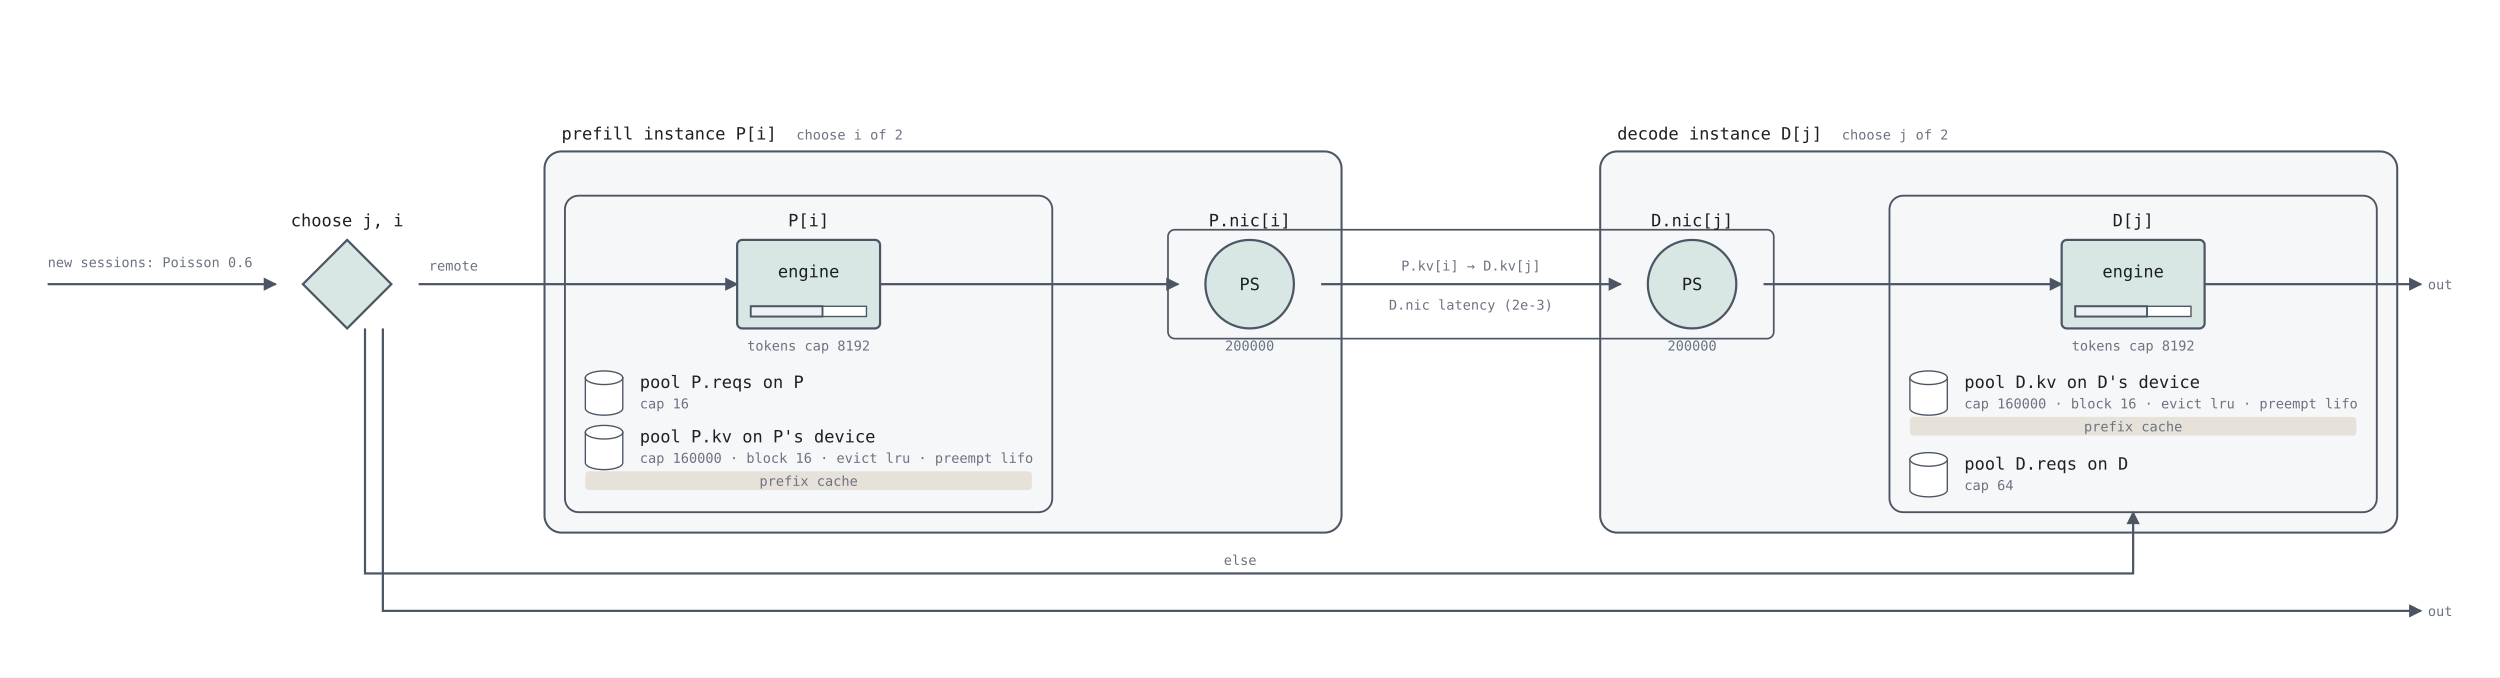
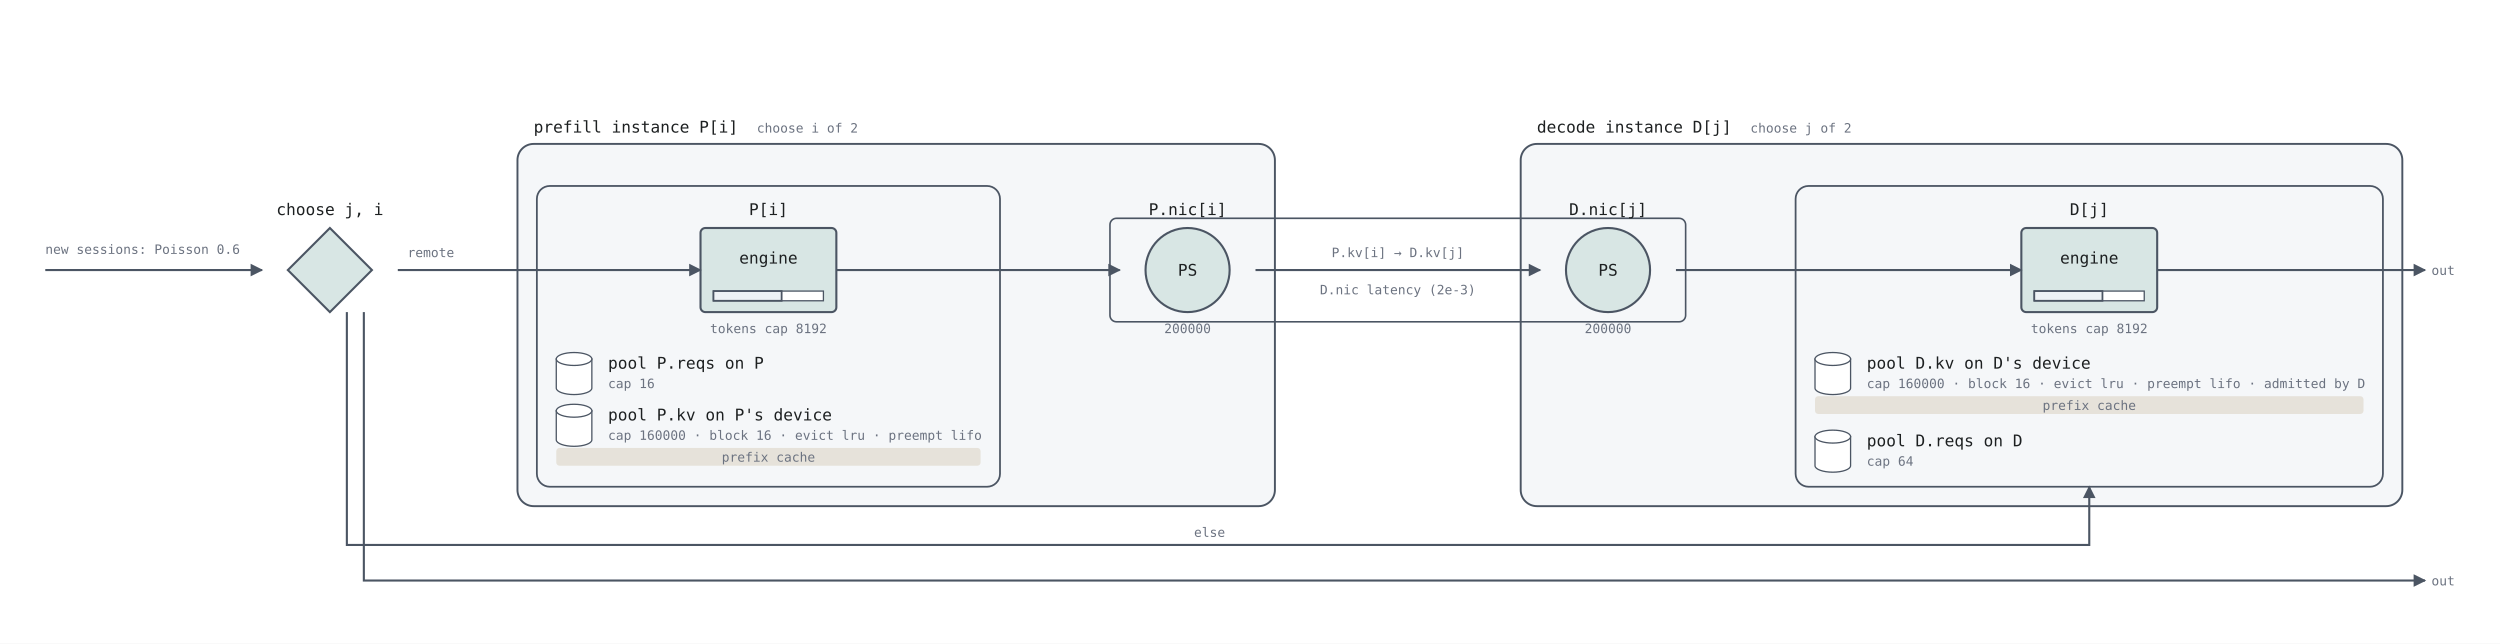
- <svg xmlns="http://www.w3.org/2000/svg" width="1469.2" height="398" viewBox="0 0 1469.2 398" role="img">
+ <svg xmlns="http://www.w3.org/2000/svg" width="1546" height="398" viewBox="0 0 1546 398" role="img">
  <style>
  text { font-family: ui-monospace, "SF Mono", Menlo, Consolas, monospace; }
  @media (prefers-color-scheme: dark) {
    text { fill: #e8e6e3; } text.dim { fill: #9aa4b2; }
    .bg { fill:#14171a }
    .solid { fill:#232a31;stroke:#b6bfcc }
    .cached { fill:#33302a }
    .instance { fill:#1a1f24;stroke:#b6bfcc }
    .frame { stroke:#b6bfcc }
    .enclosure { stroke:#9aa4b2 }
    .station { fill:#26403d;stroke:#b6bfcc }
    .cell { fill:#14171a;stroke:#b6bfcc }
    .rail { stroke:#b6bfcc }
    .flow { stroke:#b6bfcc }
    .back { stroke:#b6bfcc }
    .relation { stroke:#9aa4b2 }
  }
</style>
  <defs>
    <marker id="a" viewBox="0 0 10 10" refX="9" refY="5" markerWidth="6" markerHeight="6" orient="auto-start-reverse">
      <path d="M0 0 L10 5 L0 10 z" fill="context-stroke" />
    </marker>
  </defs>
-   <rect class="bg" fill="#ffffff" x="0" y="0" width="1469.2" height="398" />
-   <rect class="instance" fill="#f5f7f9" stroke="#4b5563" stroke-width="1.2" x="940.4" y="89" width="468.4" height="224" rx="10" />
+   <rect class="bg" fill="#ffffff" x="0" y="0" width="1546" height="398" />
+   <rect class="instance" fill="#f5f7f9" stroke="#4b5563" stroke-width="1.2" x="940.4" y="89" width="545.2" height="224" rx="10" />
  <rect class="instance" fill="#f5f7f9" stroke="#4b5563" stroke-width="1.2" x="320" y="89" width="468.4" height="224" rx="10" />
  <rect class="rail" fill="none" stroke="#4b5563" stroke-width="1" x="686.4" y="135" width="356" height="64" rx="4" />
  <path class="flow" fill="none" stroke="#4b5563" stroke-width="1.3" d="M776.4 167 L952.4 167" marker-end="url(#a)" />
  <text x="864.4" y="159" text-anchor="middle" font-size="8" fill="#6b7280" class="dim">P.kv[i] → D.kv[j]</text>
  <text x="864.4" y="182" text-anchor="middle" font-size="8" fill="#6b7280" class="dim">D.nic latency (2e-3)</text>
  <rect class="frame" fill="none" stroke="#4b5563" stroke-width="1.1" x="332" y="115" width="286.4" height="186" rx="8" />
  <path class="cell" fill="#ffffff" stroke="#4b5563" stroke-width=".8" d="M 344 222 L 344 240 A 11 4 0 0 0 366 240 L 366 222 Z" />
  <ellipse class="cell" fill="#ffffff" stroke="#4b5563" stroke-width=".8" cx="355" cy="222" rx="11" ry="4" />
  <text x="376" y="228" text-anchor="start" font-size="10" fill="#1d2021">pool P.reqs on P</text>
  <text x="376" y="240" text-anchor="start" font-size="8" fill="#6b7280" class="dim">cap 16</text>
  <path class="cell" fill="#ffffff" stroke="#4b5563" stroke-width=".8" d="M 344 254 L 344 272 A 11 4 0 0 0 366 272 L 366 254 Z" />
  <ellipse class="cell" fill="#ffffff" stroke="#4b5563" stroke-width=".8" cx="355" cy="254" rx="11" ry="4" />
  <text x="376" y="260" text-anchor="start" font-size="10" fill="#1d2021">pool P.kv on P's device</text>
  <text x="376" y="272" text-anchor="start" font-size="8" fill="#6b7280" class="dim">cap 160000 · block 16 · evict lru · preempt lifo</text>
  <rect class="cached" fill="#e6e2da" stroke="none" x="344" y="277" width="262.4" height="11" rx="2" />
  <text x="475.2" y="285.5" text-anchor="middle" font-size="8" fill="#6b7280" class="dim">prefix cache</text>
-   <rect class="frame" fill="none" stroke="#4b5563" stroke-width="1.1" x="1110.4" y="115" width="286.4" height="186" rx="8" />
+   <rect class="frame" fill="none" stroke="#4b5563" stroke-width="1.1" x="1110.4" y="115" width="363.2" height="186" rx="8" />
  <path class="cell" fill="#ffffff" stroke="#4b5563" stroke-width=".8" d="M 1122.4 222 L 1122.4 240 A 11 4 0 0 0 1144.4 240 L 1144.4 222 Z" />
  <ellipse class="cell" fill="#ffffff" stroke="#4b5563" stroke-width=".8" cx="1133.4" cy="222" rx="11" ry="4" />
  <text x="1154.4" y="228" text-anchor="start" font-size="10" fill="#1d2021">pool D.kv on D's device</text>
-   <text x="1154.4" y="240" text-anchor="start" font-size="8" fill="#6b7280" class="dim">cap 160000 · block 16 · evict lru · preempt lifo</text>
-   <rect class="cached" fill="#e6e2da" stroke="none" x="1122.4" y="245" width="262.4" height="11" rx="2" />
-   <text x="1253.6" y="253.5" text-anchor="middle" font-size="8" fill="#6b7280" class="dim">prefix cache</text>
+   <text x="1154.4" y="240" text-anchor="start" font-size="8" fill="#6b7280" class="dim">cap 160000 · block 16 · evict lru · preempt lifo · admitted by D</text>
+   <rect class="cached" fill="#e6e2da" stroke="none" x="1122.4" y="245" width="339.2" height="11" rx="2" />
+   <text x="1292" y="253.5" text-anchor="middle" font-size="8" fill="#6b7280" class="dim">prefix cache</text>
  <path class="cell" fill="#ffffff" stroke="#4b5563" stroke-width=".8" d="M 1122.4 270 L 1122.4 288 A 11 4 0 0 0 1144.4 288 L 1144.4 270 Z" />
  <ellipse class="cell" fill="#ffffff" stroke="#4b5563" stroke-width=".8" cx="1133.4" cy="270" rx="11" ry="4" />
  <text x="1154.4" y="276" text-anchor="start" font-size="10" fill="#1d2021">pool D.reqs on D</text>
  <text x="1154.4" y="288" text-anchor="start" font-size="8" fill="#6b7280" class="dim">cap 64</text>
  <polygon class="station" fill="#d8e6e4" stroke="#4b5563" stroke-width="1.3" points="204,141 230,167 204,193 178,167" />
  <text x="204" y="133" text-anchor="middle" font-size="10" fill="#1d2021">choose j, i</text>
  <rect class="station" fill="#d8e6e4" stroke="#4b5563" stroke-width="1.3" x="433.2" y="141" width="84" height="52" rx="3" />
  <rect class="cell" fill="#ffffff" stroke="#4b5563" stroke-width=".8" x="441.2" y="180" width="68" height="6" />
  <rect class="solid" fill="#eef2f5" stroke="#4b5563" stroke-width="1.1" x="441.2" y="180" width="42.16" height="6" />
  <text x="475.2" y="163" text-anchor="middle" font-size="10" fill="#1d2021">engine</text>
  <text x="475.2" y="133" text-anchor="middle" font-size="10" fill="#1d2021">P[i]</text>
  <text x="475.2" y="206" text-anchor="middle" font-size="8" fill="#6b7280" class="dim">tokens cap 8192</text>
  <circle class="station" fill="#d8e6e4" stroke="#4b5563" stroke-width="1.3" cx="734.4" cy="167" r="26" />
  <text x="734.4" y="170.5" text-anchor="middle" font-size="10" fill="#1d2021">PS</text>
  <text x="734.4" y="133" text-anchor="middle" font-size="10" fill="#1d2021">P.nic[i]</text>
  <text x="734.4" y="206" text-anchor="middle" font-size="8" fill="#6b7280" class="dim">200000</text>
  <circle class="station" fill="#d8e6e4" stroke="#4b5563" stroke-width="1.3" cx="994.4" cy="167" r="26" />
  <text x="994.4" y="170.5" text-anchor="middle" font-size="10" fill="#1d2021">PS</text>
  <text x="994.4" y="133" text-anchor="middle" font-size="10" fill="#1d2021">D.nic[j]</text>
  <text x="994.4" y="206" text-anchor="middle" font-size="8" fill="#6b7280" class="dim">200000</text>
-   <rect class="station" fill="#d8e6e4" stroke="#4b5563" stroke-width="1.3" x="1211.6" y="141" width="84" height="52" rx="3" />
-   <rect class="cell" fill="#ffffff" stroke="#4b5563" stroke-width=".8" x="1219.6" y="180" width="68" height="6" />
-   <rect class="solid" fill="#eef2f5" stroke="#4b5563" stroke-width="1.1" x="1219.6" y="180" width="42.16" height="6" />
-   <text x="1253.6" y="163" text-anchor="middle" font-size="10" fill="#1d2021">engine</text>
-   <text x="1253.6" y="133" text-anchor="middle" font-size="10" fill="#1d2021">D[j]</text>
-   <text x="1253.6" y="206" text-anchor="middle" font-size="8" fill="#6b7280" class="dim">tokens cap 8192</text>
+   <rect class="station" fill="#d8e6e4" stroke="#4b5563" stroke-width="1.3" x="1250" y="141" width="84" height="52" rx="3" />
+   <rect class="cell" fill="#ffffff" stroke="#4b5563" stroke-width=".8" x="1258" y="180" width="68" height="6" />
+   <rect class="solid" fill="#eef2f5" stroke="#4b5563" stroke-width="1.1" x="1258" y="180" width="42.16" height="6" />
+   <text x="1292" y="163" text-anchor="middle" font-size="10" fill="#1d2021">engine</text>
+   <text x="1292" y="133" text-anchor="middle" font-size="10" fill="#1d2021">D[j]</text>
+   <text x="1292" y="206" text-anchor="middle" font-size="8" fill="#6b7280" class="dim">tokens cap 8192</text>
  <text x="330" y="82" text-anchor="start" font-size="10" fill="#1d2021">prefill instance P[i]</text>
  <text x="468" y="82" text-anchor="start" font-size="8" fill="#6b7280" class="dim">choose i of 2</text>
  <text x="950.4" y="82" text-anchor="start" font-size="10" fill="#1d2021">decode instance D[j]</text>
  <text x="1082.4" y="82" text-anchor="start" font-size="8" fill="#6b7280" class="dim">choose j of 2</text>
  <path class="flow" fill="none" stroke="#4b5563" stroke-width="1.3" d="M28 167 L162 167" marker-end="url(#a)" />
  <text x="28" y="157" text-anchor="start" font-size="8" fill="#6b7280" class="dim">new sessions: Poisson 0.6</text>
  <path class="flow" fill="none" stroke="#4b5563" stroke-width="1.3" d="M246 167 L433.2 167" marker-end="url(#a)" />
  <text x="252" y="159" text-anchor="start" font-size="8" fill="#6b7280" class="dim">remote</text>
  <path class="flow" fill="none" stroke="#4b5563" stroke-width="1.3" d="M517.2 167 L692.4 167" marker-end="url(#a)" />
-   <path class="flow" fill="none" stroke="#4b5563" stroke-width="1.3" d="M1036.4 167 L1211.6 167" marker-end="url(#a)" />
-   <path class="flow" fill="none" stroke="#4b5563" stroke-width="1.3" d="M214.5 193 L214.5 337 L1253.6 337 L1253.6 301" marker-end="url(#a)" />
-   <text x="728.8" y="332" text-anchor="middle" font-size="8" fill="#6b7280" class="dim">else</text>
-   <path class="flow" fill="none" stroke="#4b5563" stroke-width="1.3" d="M1295.6 167 L1422.8 167" marker-end="url(#a)" />
-   <text x="1426.8" y="170" text-anchor="start" font-size="8" fill="#6b7280" class="dim">out</text>
-   <path class="flow" fill="none" stroke="#4b5563" stroke-width="1.3" d="M225 193 L225 359 L1422.8 359" marker-end="url(#a)" />
-   <text x="1426.8" y="362" text-anchor="start" font-size="8" fill="#6b7280" class="dim">out</text>
+   <path class="flow" fill="none" stroke="#4b5563" stroke-width="1.3" d="M1036.4 167 L1250 167" marker-end="url(#a)" />
+   <path class="flow" fill="none" stroke="#4b5563" stroke-width="1.3" d="M214.5 193 L214.5 337 L1292 337 L1292 301" marker-end="url(#a)" />
+   <text x="748" y="332" text-anchor="middle" font-size="8" fill="#6b7280" class="dim">else</text>
+   <path class="flow" fill="none" stroke="#4b5563" stroke-width="1.3" d="M1334 167 L1499.6 167" marker-end="url(#a)" />
+   <text x="1503.6" y="170" text-anchor="start" font-size="8" fill="#6b7280" class="dim">out</text>
+   <path class="flow" fill="none" stroke="#4b5563" stroke-width="1.3" d="M225 193 L225 359 L1499.6 359" marker-end="url(#a)" />
+   <text x="1503.6" y="362" text-anchor="start" font-size="8" fill="#6b7280" class="dim">out</text>
</svg>
